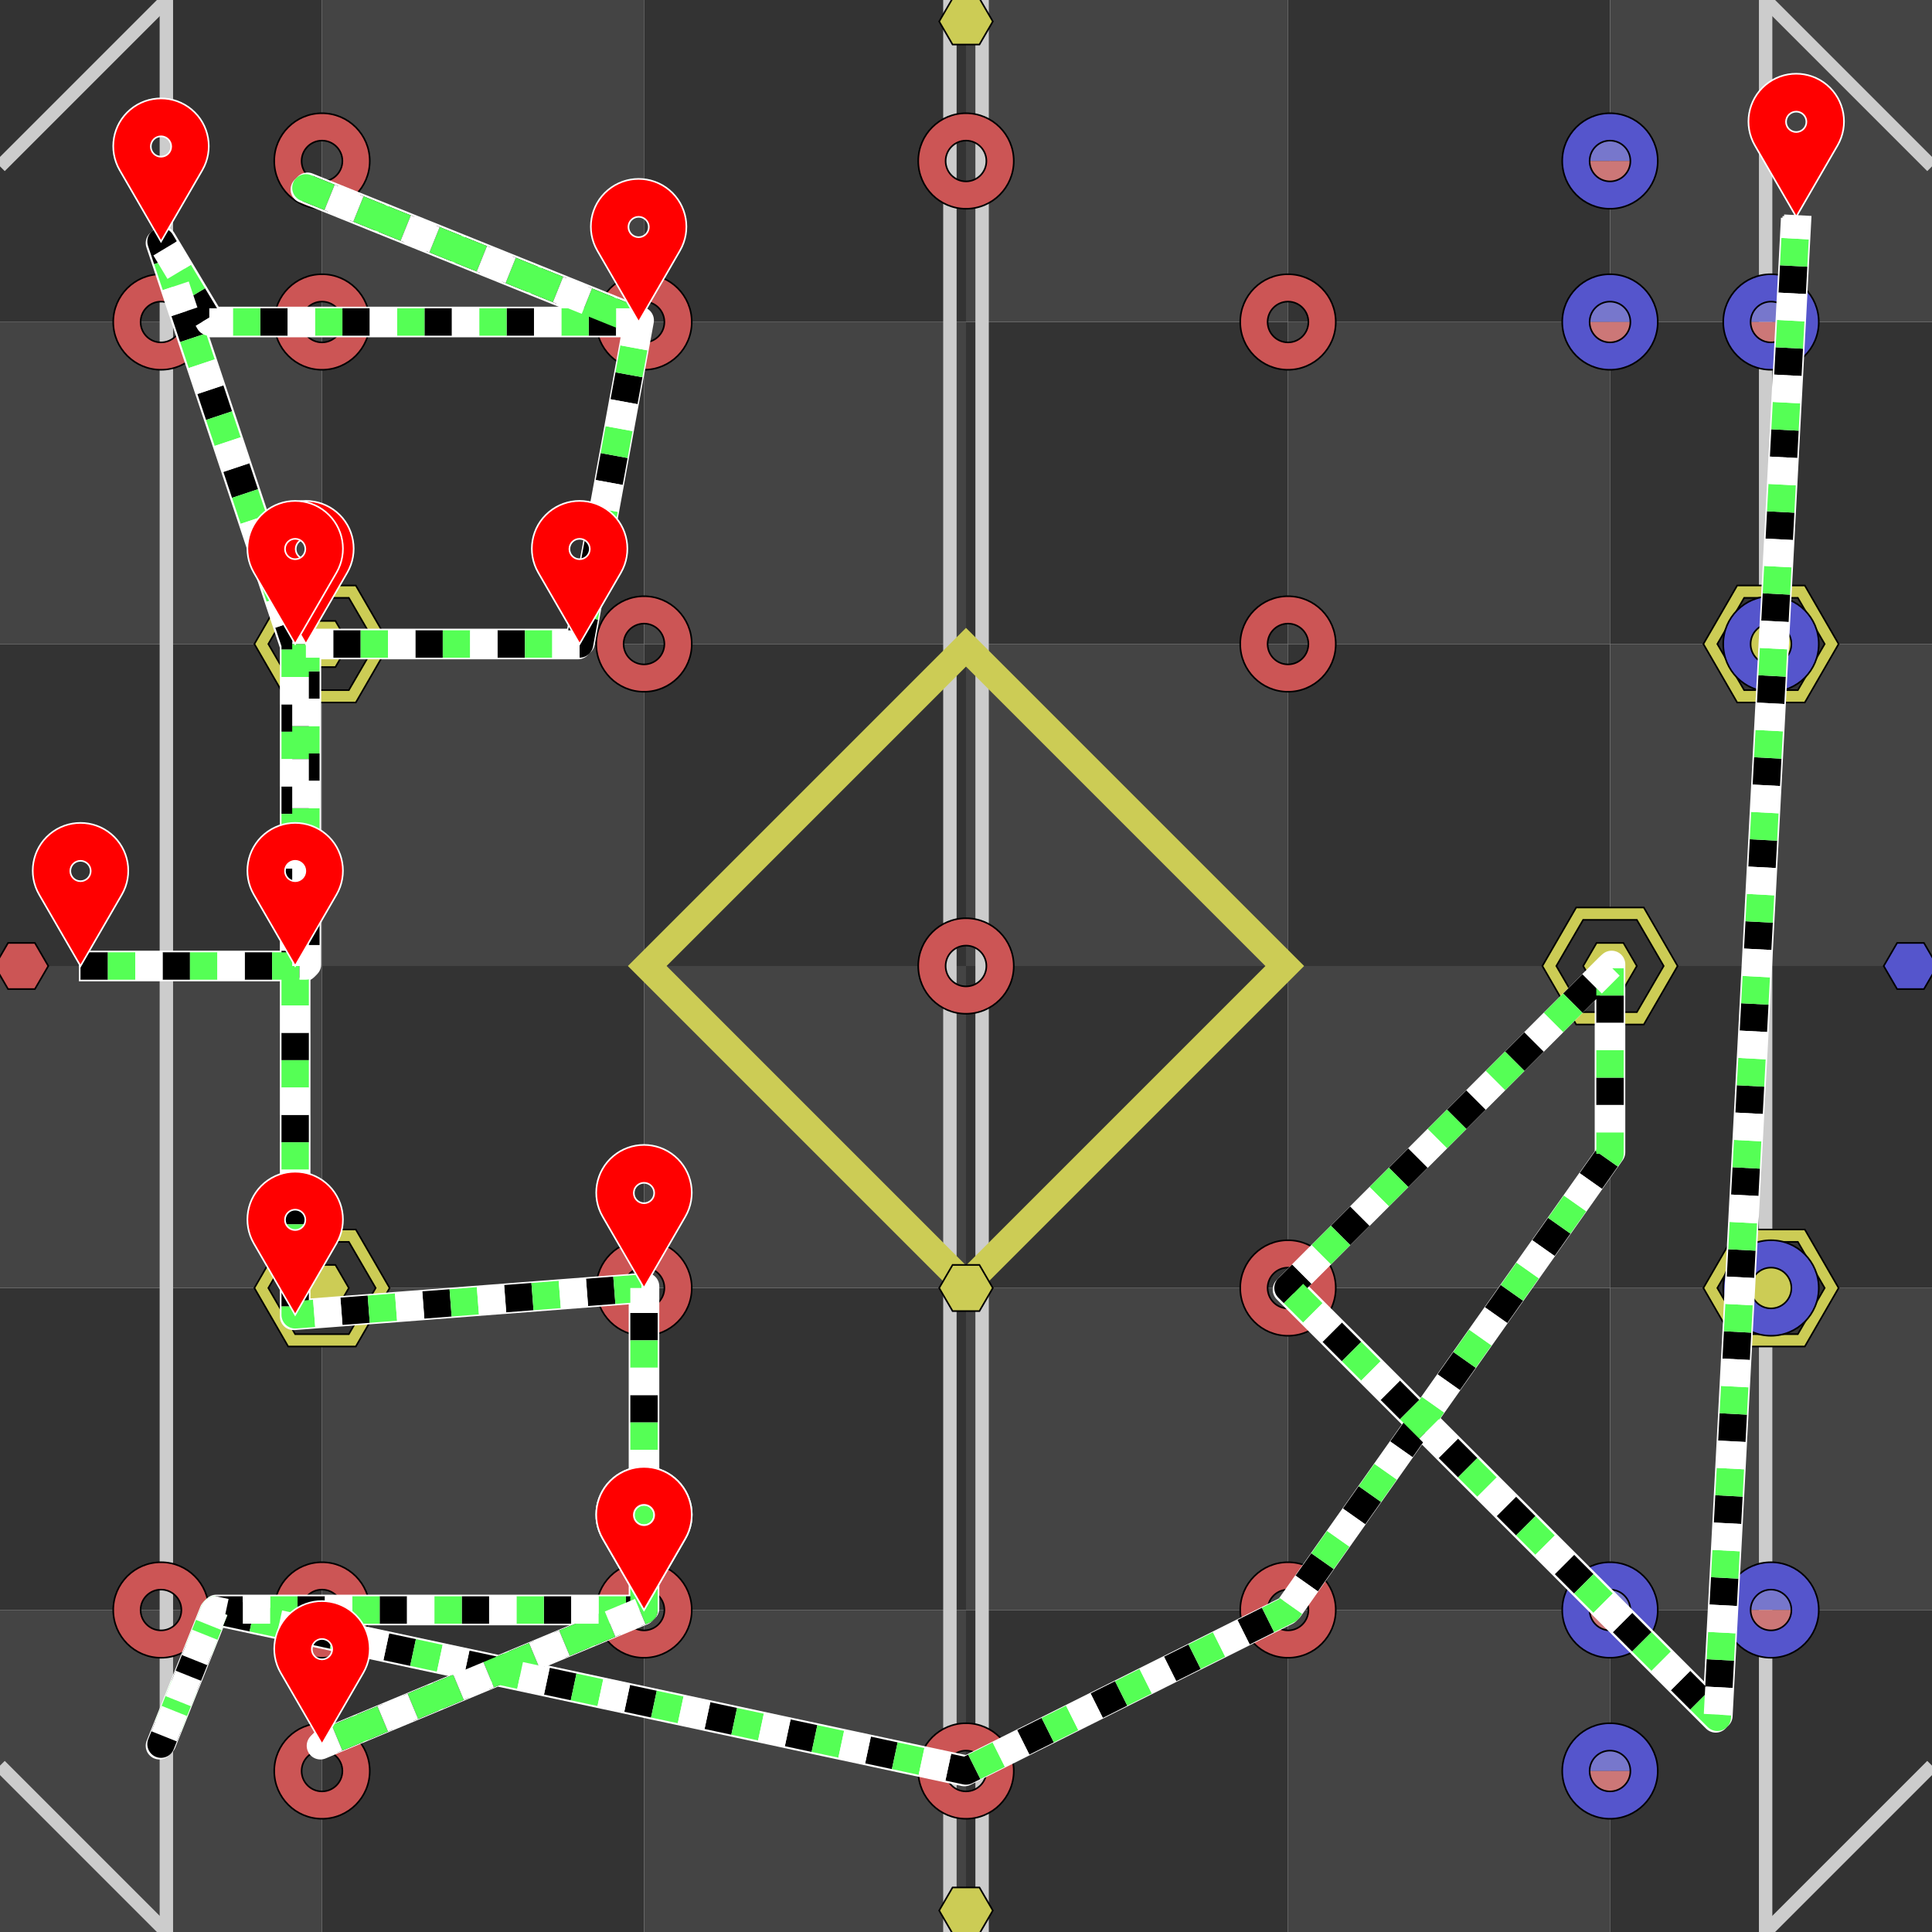
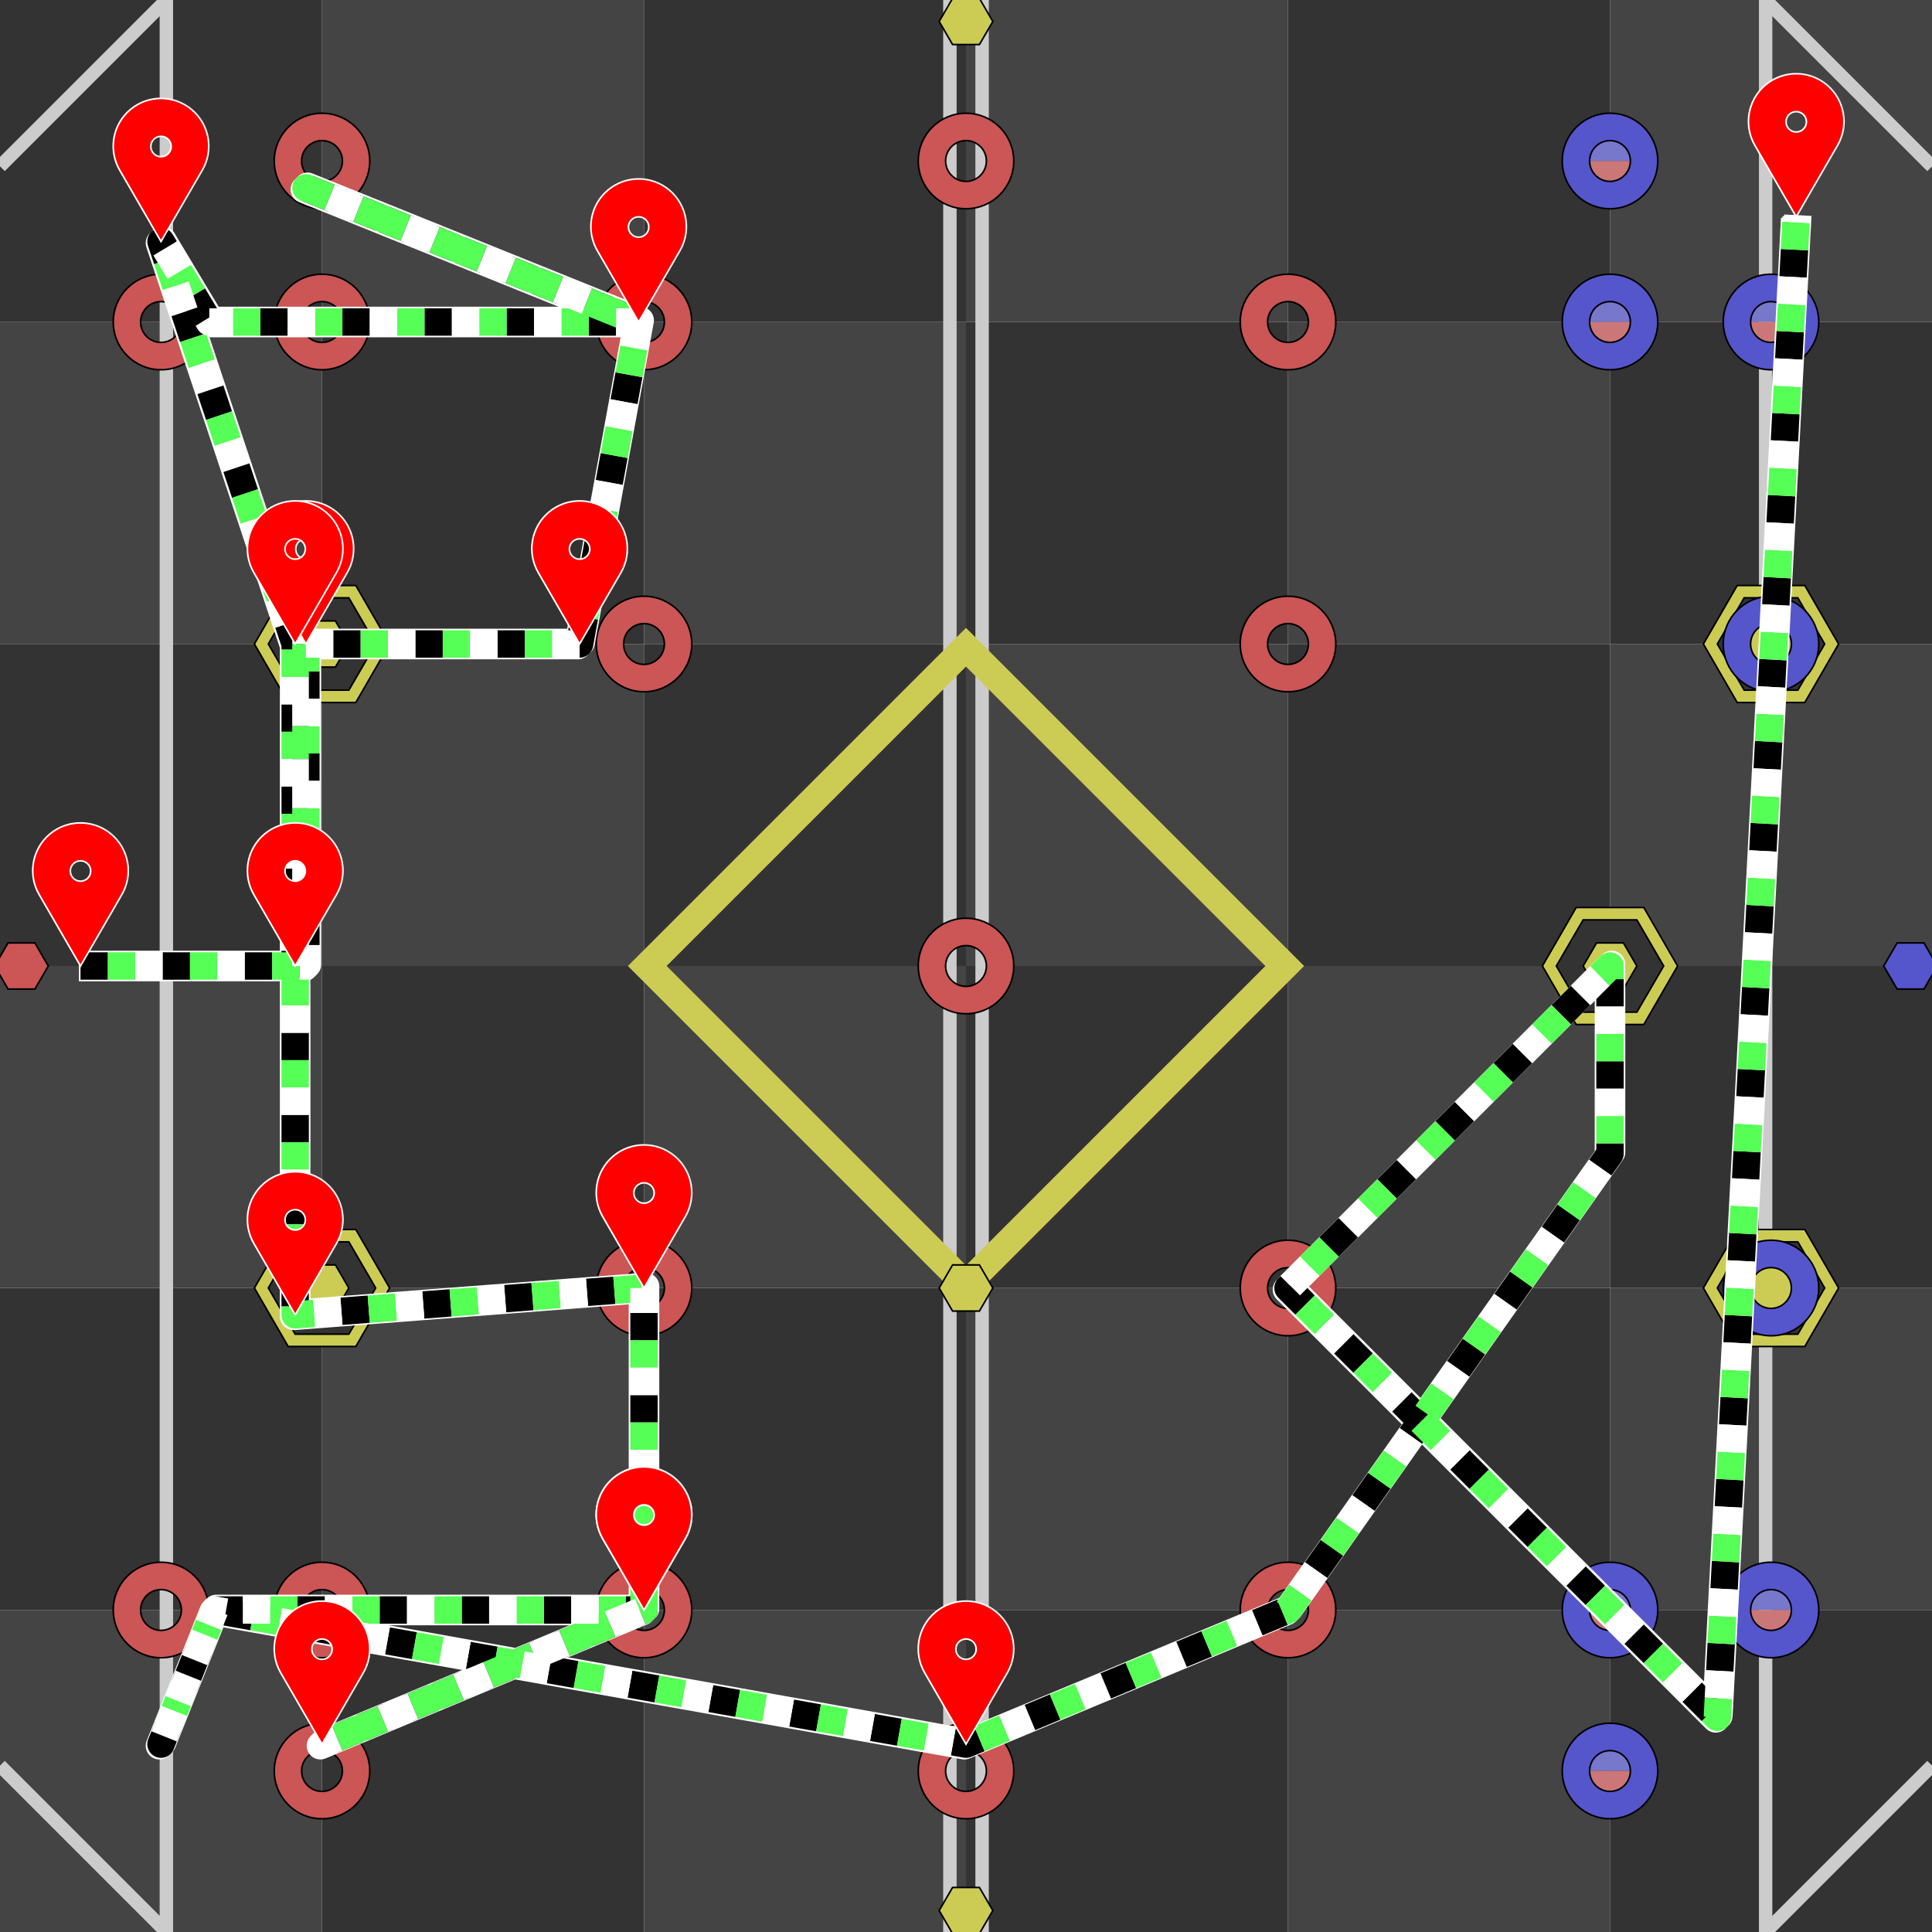
<svg xmlns="http://www.w3.org/2000/svg" version="1.1" width="600" height="600" viewBox="-1800 -1800 3600 3600">
  <g transform="scale(1, -1)">
    <rect x="-1800" y="-1800" width="600" height="600" fill="#444444" />
    <rect x="-1800" y="-1200" width="600" height="600" fill="#333333" />
    <rect x="-1800" y="-600" width="600" height="600" fill="#444444" />
    <rect x="-1800" y="0" width="600" height="600" fill="#333333" />
    <rect x="-1800" y="600" width="600" height="600" fill="#444444" />
    <rect x="-1800" y="1200" width="600" height="600" fill="#333333" />
    <rect x="-1200" y="-1800" width="600" height="600" fill="#333333" />
    <rect x="-1200" y="-1200" width="600" height="600" fill="#444444" />
    <rect x="-1200" y="-600" width="600" height="600" fill="#333333" />
    <rect x="-1200" y="0" width="600" height="600" fill="#444444" />
    <rect x="-1200" y="600" width="600" height="600" fill="#333333" />
    <rect x="-1200" y="1200" width="600" height="600" fill="#444444" />
    <rect x="-600" y="-1800" width="600" height="600" fill="#444444" />
    <rect x="-600" y="-1200" width="600" height="600" fill="#333333" />
    <rect x="-600" y="-600" width="600" height="600" fill="#444444" />
    <rect x="-600" y="0" width="600" height="600" fill="#333333" />
    <rect x="-600" y="600" width="600" height="600" fill="#444444" />
    <rect x="-600" y="1200" width="600" height="600" fill="#333333" />
    <rect x="0" y="-1800" width="600" height="600" fill="#333333" />
    <rect x="0" y="-1200" width="600" height="600" fill="#444444" />
    <rect x="0" y="-600" width="600" height="600" fill="#333333" />
    <rect x="0" y="0" width="600" height="600" fill="#444444" />
    <rect x="0" y="600" width="600" height="600" fill="#333333" />
    <rect x="0" y="1200" width="600" height="600" fill="#444444" />
    <rect x="600" y="-1800" width="600" height="600" fill="#444444" />
    <rect x="600" y="-1200" width="600" height="600" fill="#333333" />
    <rect x="600" y="-600" width="600" height="600" fill="#444444" />
    <rect x="600" y="0" width="600" height="600" fill="#333333" />
    <rect x="600" y="600" width="600" height="600" fill="#444444" />
    <rect x="600" y="1200" width="600" height="600" fill="#333333" />
    <rect x="1200" y="-1800" width="600" height="600" fill="#333333" />
    <rect x="1200" y="-1200" width="600" height="600" fill="#444444" />
    <rect x="1200" y="-600" width="600" height="600" fill="#333333" />
    <rect x="1200" y="0" width="600" height="600" fill="#444444" />
    <rect x="1200" y="600" width="600" height="600" fill="#333333" />
    <rect x="1200" y="1200" width="600" height="600" fill="#444444" />
    <line x1="-1490" y1="-1800" x2="-1490" y2="1800" stroke="#cccccc" stroke-width="25" />
    <line x1="-30" y1="-1800" x2="-30" y2="1800" stroke="#cccccc" stroke-width="25" />
    <line x1="30" y1="-1800" x2="30" y2="1800" stroke="#cccccc" stroke-width="25" />
    <line x1="1490" y1="-1800" x2="1490" y2="1800" stroke="#cccccc" stroke-width="25" />
    <line x1="-1800" y1="-1490" x2="-1490" y2="-1800" stroke="#cccccc" stroke-width="25" />
    <line x1="1800" y1="-1490" x2="1490" y2="-1800" stroke="#cccccc" stroke-width="25" />
    <line x1="-1800" y1="1490" x2="-1490" y2="1800" stroke="#cccccc" stroke-width="25" />
    <line x1="1800" y1="1490" x2="1490" y2="1800" stroke="#cccccc" stroke-width="25" />
    <rect x="-420" y="-420" width="840" height="840" transform="rotate(45)" stroke="#cccc55" fill="none" stroke-width="51" />
    <polygon points="-1710,0 -1735,43 -1785,43 -1810,0 -1785,-43 -1735,-43" fill="#cc5555" stroke="#000000" stroke-width="3" />
    <polygon points="1810,0 1785,43 1735,43 1710,0 1735,-43 1785,-43" fill="#5555cc" stroke="#000000" stroke-width="3" />
    <polygon points="50,1760 25,1803 -25,1803 -50,1760 -25,1717 25,1717" fill="#cccc55" stroke="#000000" stroke-width="3" />
    <polygon points="50,-600 25,-557 -25,-557 -50,-600 -25,-643 25,-643" fill="#cccc55" stroke="#000000" stroke-width="3" />
    <polygon points="50,-1760 25,-1717 -25,-1717 -50,-1760 -25,-1803 25,-1803" fill="#cccc55" stroke="#000000" stroke-width="3" />
    <polygon points="-1074,600 -1137,709 -1263,709 -1326,600 -1263,491 -1137,491" fill="#cccc55" stroke="#000000" stroke-width="3" />
    <polygon points="-1100,600 -1150,686 -1250,686 -1300,600 -1250,514 -1150,514" fill="#333333" stroke="#000000" stroke-width="3" />
    <polygon points="-1150,600 -1175,643 -1225,643 -1250,600 -1225,557 -1175,557" fill="#cccc55" stroke="#000000" stroke-width="3" />
    <polygon points="1626,600 1563,709 1437,709 1374,600 1437,491 1563,491" fill="#cccc55" stroke="#000000" stroke-width="3" />
    <polygon points="1600,600 1550,686 1450,686 1400,600 1450,514 1550,514" fill="#333333" stroke="#000000" stroke-width="3" />
    <polygon points="1550,600 1525,643 1475,643 1450,600 1475,557 1525,557" fill="#cccc55" stroke="#000000" stroke-width="3" />
    <polygon points="1326,0 1263,109 1137,109 1074,0 1137,-109 1263,-109" fill="#cccc55" stroke="#000000" stroke-width="3" />
    <polygon points="1300,0 1250,86 1150,86 1100,0 1150,-86 1250,-86" fill="#333333" stroke="#000000" stroke-width="3" />
    <polygon points="1250,0 1225,43 1175,43 1150,0 1175,-43 1225,-43" fill="#cccc55" stroke="#000000" stroke-width="3" />
    <polygon points="-1074,-600 -1137,-491 -1263,-491 -1326,-600 -1263,-709 -1137,-709" fill="#cccc55" stroke="#000000" stroke-width="3" />
    <polygon points="-1100,-600 -1150,-514 -1250,-514 -1300,-600 -1250,-686 -1150,-686" fill="#333333" stroke="#000000" stroke-width="3" />
    <polygon points="-1150,-600 -1175,-557 -1225,-557 -1250,-600 -1225,-643 -1175,-643" fill="#cccc55" stroke="#000000" stroke-width="3" />
    <polygon points="1626,-600 1563,-491 1437,-491 1374,-600 1437,-709 1563,-709" fill="#cccc55" stroke="#000000" stroke-width="3" />
    <polygon points="1600,-600 1550,-514 1450,-514 1400,-600 1450,-686 1550,-686" fill="#333333" stroke="#000000" stroke-width="3" />
    <polygon points="1550,-600 1525,-557 1475,-557 1450,-600 1475,-643 1525,-643" fill="#cccc55" stroke="#000000" stroke-width="3" />
    <path d="M 1111,1500 a 89,89 0 1,0 178,0" fill="#7777cc" />
    <path d="M 1111,1500 a 89,89 0 1,1 178,0" fill="#cc7777" />
    <path d="M 1111,1500 a 89 89 0 0 0 178 0 a 89 89 0 0 0 -178 0 z m 51 0 a 38 38 0 0 0 76 0 a 38 38 0 0 0 -76 0 z" fill="#5555cc" stroke="#000000" stroke-width="3" fill-rule="evenodd" />
    <path d="M 1111,1200 a 89,89 0 1,0 178,0" fill="#7777cc" />
    <path d="M 1111,1200 a 89,89 0 1,1 178,0" fill="#cc7777" />
    <path d="M 1111,1200 a 89 89 0 0 0 178 0 a 89 89 0 0 0 -178 0 z m 51 0 a 38 38 0 0 0 76 0 a 38 38 0 0 0 -76 0 z" fill="#5555cc" stroke="#000000" stroke-width="3" fill-rule="evenodd" />
    <path d="M 1411,1200 a 89,89 0 1,0 178,0" fill="#7777cc" />
    <path d="M 1411,1200 a 89,89 0 1,1 178,0" fill="#cc7777" />
    <path d="M 1411,1200 a 89 89 0 0 0 178 0 a 89 89 0 0 0 -178 0 z m 51 0 a 38 38 0 0 0 76 0 a 38 38 0 0 0 -76 0 z" fill="#5555cc" stroke="#000000" stroke-width="3" fill-rule="evenodd" />
    <path d="M 1111,-1200 a 89,89 0 1,0 178,0" fill="#7777cc" />
    <path d="M 1111,-1200 a 89,89 0 1,1 178,0" fill="#cc7777" />
    <path d="M 1111,-1200 a 89 89 0 0 0 178 0 a 89 89 0 0 0 -178 0 z m 51 0 a 38 38 0 0 0 76 0 a 38 38 0 0 0 -76 0 z" fill="#5555cc" stroke="#000000" stroke-width="3" fill-rule="evenodd" />
    <path d="M 1411,-1200 a 89,89 0 1,0 178,0" fill="#7777cc" />
    <path d="M 1411,-1200 a 89,89 0 1,1 178,0" fill="#cc7777" />
    <path d="M 1411,-1200 a 89 89 0 0 0 178 0 a 89 89 0 0 0 -178 0 z m 51 0 a 38 38 0 0 0 76 0 a 38 38 0 0 0 -76 0 z" fill="#5555cc" stroke="#000000" stroke-width="3" fill-rule="evenodd" />
    <path d="M 1111,-1500 a 89,89 0 1,0 178,0" fill="#7777cc" />
    <path d="M 1111,-1500 a 89,89 0 1,1 178,0" fill="#cc7777" />
    <path d="M 1111,-1500 a 89 89 0 0 0 178 0 a 89 89 0 0 0 -178 0 z m 51 0 a 38 38 0 0 0 76 0 a 38 38 0 0 0 -76 0 z" fill="#5555cc" stroke="#000000" stroke-width="3" fill-rule="evenodd" />
    <path d="M -1289,1500 a 89 89 0 0 0 178 0 a 89 89 0 0 0 -178 0 z m 51 0 a 38 38 0 0 0 76 0 a 38 38 0 0 0 -76 0 z" fill="#cc5555" stroke="#000000" stroke-width="3" fill-rule="evenodd" />
    <path d="M -89,1500 a 89 89 0 0 0 178 0 a 89 89 0 0 0 -178 0 z m 51 0 a 38 38 0 0 0 76 0 a 38 38 0 0 0 -76 0 z" fill="#cc5555" stroke="#000000" stroke-width="3" fill-rule="evenodd" />
    <path d="M -1589,1200 a 89 89 0 0 0 178 0 a 89 89 0 0 0 -178 0 z m 51 0 a 38 38 0 0 0 76 0 a 38 38 0 0 0 -76 0 z" fill="#cc5555" stroke="#000000" stroke-width="3" fill-rule="evenodd" />
    <path d="M -1289,1200 a 89 89 0 0 0 178 0 a 89 89 0 0 0 -178 0 z m 51 0 a 38 38 0 0 0 76 0 a 38 38 0 0 0 -76 0 z" fill="#cc5555" stroke="#000000" stroke-width="3" fill-rule="evenodd" />
    <path d="M -689,1200 a 89 89 0 0 0 178 0 a 89 89 0 0 0 -178 0 z m 51 0 a 38 38 0 0 0 76 0 a 38 38 0 0 0 -76 0 z" fill="#cc5555" stroke="#000000" stroke-width="3" fill-rule="evenodd" />
    <path d="M 511,1200 a 89 89 0 0 0 178 0 a 89 89 0 0 0 -178 0 z m 51 0 a 38 38 0 0 0 76 0 a 38 38 0 0 0 -76 0 z" fill="#cc5555" stroke="#000000" stroke-width="3" fill-rule="evenodd" />
    <path d="M -689,600 a 89 89 0 0 0 178 0 a 89 89 0 0 0 -178 0 z m 51 0 a 38 38 0 0 0 76 0 a 38 38 0 0 0 -76 0 z" fill="#cc5555" stroke="#000000" stroke-width="3" fill-rule="evenodd" />
    <path d="M 511,600 a 89 89 0 0 0 178 0 a 89 89 0 0 0 -178 0 z m 51 0 a 38 38 0 0 0 76 0 a 38 38 0 0 0 -76 0 z" fill="#cc5555" stroke="#000000" stroke-width="3" fill-rule="evenodd" />
    <path d="M -89,0 a 89 89 0 0 0 178 0 a 89 89 0 0 0 -178 0 z m 51 0 a 38 38 0 0 0 76 0 a 38 38 0 0 0 -76 0 z" fill="#cc5555" stroke="#000000" stroke-width="3" fill-rule="evenodd" />
    <path d="M -689,-600 a 89 89 0 0 0 178 0 a 89 89 0 0 0 -178 0 z m 51 0 a 38 38 0 0 0 76 0 a 38 38 0 0 0 -76 0 z" fill="#cc5555" stroke="#000000" stroke-width="3" fill-rule="evenodd" />
    <path d="M 511,-600 a 89 89 0 0 0 178 0 a 89 89 0 0 0 -178 0 z m 51 0 a 38 38 0 0 0 76 0 a 38 38 0 0 0 -76 0 z" fill="#cc5555" stroke="#000000" stroke-width="3" fill-rule="evenodd" />
    <path d="M -1589,-1200 a 89 89 0 0 0 178 0 a 89 89 0 0 0 -178 0 z m 51 0 a 38 38 0 0 0 76 0 a 38 38 0 0 0 -76 0 z" fill="#cc5555" stroke="#000000" stroke-width="3" fill-rule="evenodd" />
    <path d="M -1289,-1200 a 89 89 0 0 0 178 0 a 89 89 0 0 0 -178 0 z m 51 0 a 38 38 0 0 0 76 0 a 38 38 0 0 0 -76 0 z" fill="#cc5555" stroke="#000000" stroke-width="3" fill-rule="evenodd" />
    <path d="M -689,-1200 a 89 89 0 0 0 178 0 a 89 89 0 0 0 -178 0 z m 51 0 a 38 38 0 0 0 76 0 a 38 38 0 0 0 -76 0 z" fill="#cc5555" stroke="#000000" stroke-width="3" fill-rule="evenodd" />
    <path d="M 511,-1200 a 89 89 0 0 0 178 0 a 89 89 0 0 0 -178 0 z m 51 0 a 38 38 0 0 0 76 0 a 38 38 0 0 0 -76 0 z" fill="#cc5555" stroke="#000000" stroke-width="3" fill-rule="evenodd" />
    <path d="M -1289,-1500 a 89 89 0 0 0 178 0 a 89 89 0 0 0 -178 0 z m 51 0 a 38 38 0 0 0 76 0 a 38 38 0 0 0 -76 0 z" fill="#cc5555" stroke="#000000" stroke-width="3" fill-rule="evenodd" />
    <path d="M -89,-1500 a 89 89 0 0 0 178 0 a 89 89 0 0 0 -178 0 z m 51 0 a 38 38 0 0 0 76 0 a 38 38 0 0 0 -76 0 z" fill="#cc5555" stroke="#000000" stroke-width="3" fill-rule="evenodd" />
    <path d="M 1411,600 a 89 89 0 0 0 178 0 a 89 89 0 0 0 -178 0 z m 51 0 a 38 38 0 0 0 76 0 a 38 38 0 0 0 -76 0 z" fill="#5555cc" stroke="#000000" stroke-width="3" fill-rule="evenodd" />
    <path d="M 1411,-600 a 89 89 0 0 0 178 0 a 89 89 0 0 0 -178 0 z m 51 0 a 38 38 0 0 0 76 0 a 38 38 0 0 0 -76 0 z" fill="#5555cc" stroke="#000000" stroke-width="3" fill-rule="evenodd" />
-     <polyline points="-1647,3 -1227,3 -1227,603 -717,603 -607,1203 -1227,1453 -607,1203 -1407,1203 -1497,1353 -1247,603 -1247,3 -1247,-647 -597,-597 -597,-1197 -1197,-1447 -597,-1197 -1397,-1197 -1497,-1447 -1397,-1197 3,-1497 603,-1197 1203,-347 1203,3 603,-597 1403,-1397 1550,1399" fill="none" stroke="#ffffff" stroke-width="51" stroke-linejoin="round" />
-     <polyline points="-1653,-3 -1233,-3 -1233,597 -723,597 -613,1197 -1233,1447 -613,1197 -1413,1197 -1503,1347 -1253,597 -1253,-3 -1253,-653 -603,-603 -603,-1203 -1203,-1453 -603,-1203 -1403,-1203 -1503,-1453 -1403,-1203 -3,-1503 597,-1203 1197,-353 1197,-3 597,-603 1397,-1403 1544,1393" fill="none" stroke="#ffffff" stroke-width="51" stroke-linejoin="round" />
-     <polyline points="-1650,0 -1230,0 -1230,600 -720,600 -610,1200 -1230,1450 -610,1200 -1410,1200 -1500,1350 -1250,600 -1250,0 -1250,-650 -600,-600 -600,-1200 -1200,-1450 -600,-1200 -1400,-1200 -1500,-1450 -1400,-1200 0,-1500 600,-1200 1200,-350 1200,0 600,-600 1400,-1400 1547,1396" fill="none" stroke="#000000" stroke-width="51" stroke-dasharray="51,102" stroke-linejoin="round" />
-     <polyline points="-1650,0 -1230,0 -1230,600 -720,600 -610,1200 -1230,1450 -610,1200 -1410,1200 -1500,1350 -1250,600 -1250,0 -1250,-650 -600,-600 -600,-1200 -1200,-1450 -600,-1200 -1400,-1200 -1500,-1450 -1400,-1200 0,-1500 600,-1200 1200,-350 1200,0 600,-600 1400,-1400 1547,1396" fill="none" stroke="#55ff55" stroke-width="51" stroke-dasharray="51,102" stroke-dashoffset="102" stroke-linejoin="round" />
-     <polyline points="-1650,0 -1230,0 -1230,600 -720,600 -610,1200 -1230,1450 -610,1200 -1410,1200 -1500,1350 -1250,600 -1250,0 -1250,-650 -600,-600 -600,-1200 -1200,-1450 -600,-1200 -1400,-1200 -1500,-1450 -1400,-1200 0,-1500 600,-1200 1200,-350 1200,0 600,-600 1400,-1400 1547,1396" fill="none" stroke="#ffffff" stroke-width="51" stroke-dasharray="51,102" stroke-dashoffset="51" stroke-linejoin="round" />
+     <polyline points="-1647,3 -1227,3 -1227,603 -717,603 -607,1203 -1227,1453 -607,1203 -1407,1203 -1497,1353 -1247,603 -1247,3 -1247,-647 -597,-597 -597,-1197 -1197,-1447 -597,-1197 -1397,-1197 -1497,-1447 -1397,-1197 3,-1447 603,-1197 1203,-347 1203,3 603,-597 1403,-1397 1550,1399" fill="none" stroke="#ffffff" stroke-width="51" stroke-linejoin="round" />
+     <polyline points="-1653,-3 -1233,-3 -1233,597 -723,597 -613,1197 -1233,1447 -613,1197 -1413,1197 -1503,1347 -1253,597 -1253,-3 -1253,-653 -603,-603 -603,-1203 -1203,-1453 -603,-1203 -1403,-1203 -1503,-1453 -1403,-1203 -3,-1453 597,-1203 1197,-353 1197,-3 597,-603 1397,-1403 1544,1393" fill="none" stroke="#ffffff" stroke-width="51" stroke-linejoin="round" />
+     <polyline points="-1650,0 -1230,0 -1230,600 -720,600 -610,1200 -1230,1450 -610,1200 -1410,1200 -1500,1350 -1250,600 -1250,0 -1250,-650 -600,-600 -600,-1200 -1200,-1450 -600,-1200 -1400,-1200 -1500,-1450 -1400,-1200 0,-1450 600,-1200 1200,-350 1200,0 600,-600 1400,-1400 1547,1396" fill="none" stroke="#000000" stroke-width="51" stroke-dasharray="51,102" stroke-linejoin="round" />
+     <polyline points="-1650,0 -1230,0 -1230,600 -720,600 -610,1200 -1230,1450 -610,1200 -1410,1200 -1500,1350 -1250,600 -1250,0 -1250,-650 -600,-600 -600,-1200 -1200,-1450 -600,-1200 -1400,-1200 -1500,-1450 -1400,-1200 0,-1450 600,-1200 1200,-350 1200,0 600,-600 1400,-1400 1547,1396" fill="none" stroke="#55ff55" stroke-width="51" stroke-dasharray="51,102" stroke-dashoffset="102" stroke-linejoin="round" />
+     <polyline points="-1650,0 -1230,0 -1230,600 -720,600 -610,1200 -1230,1450 -610,1200 -1410,1200 -1500,1350 -1250,600 -1250,0 -1250,-650 -600,-600 -600,-1200 -1200,-1450 -600,-1200 -1400,-1200 -1500,-1450 -1400,-1200 0,-1450 600,-1200 1200,-350 1200,0 600,-600 1400,-1400 1547,1396" fill="none" stroke="#ffffff" stroke-width="51" stroke-dasharray="51,102" stroke-dashoffset="51" stroke-linejoin="round" />
    <path d="M -1650,0 l -77 133 a 89 89 0 1 0 154 0 z m -19 177 a 19 19 0 0 0 38 0 a 19 19 0 0 0 -38 0 z" fill="#ff0000" stroke="#ffffff" stroke-width="3" fill-rule="evenodd" />
    <path d="M -1230,600 l -77 133 a 89 89 0 1 0 154 0 z m -19 177 a 19 19 0 0 0 38 0 a 19 19 0 0 0 -38 0 z" fill="#ff0000" stroke="#ffffff" stroke-width="3" fill-rule="evenodd" />
    <path d="M -720,600 l -77 133 a 89 89 0 1 0 154 0 z m -19 177 a 19 19 0 0 0 38 0 a 19 19 0 0 0 -38 0 z" fill="#ff0000" stroke="#ffffff" stroke-width="3" fill-rule="evenodd" />
    <path d="M -610,1200 l -77 133 a 89 89 0 1 0 154 0 z m -19 177 a 19 19 0 0 0 38 0 a 19 19 0 0 0 -38 0 z" fill="#ff0000" stroke="#ffffff" stroke-width="3" fill-rule="evenodd" />
    <path d="M -1500,1350 l -77 133 a 89 89 0 1 0 154 0 z m -19 177 a 19 19 0 0 0 38 0 a 19 19 0 0 0 -38 0 z" fill="#ff0000" stroke="#ffffff" stroke-width="3" fill-rule="evenodd" />
    <path d="M -1250,600 l -77 133 a 89 89 0 1 0 154 0 z m -19 177 a 19 19 0 0 0 38 0 a 19 19 0 0 0 -38 0 z" fill="#ff0000" stroke="#ffffff" stroke-width="3" fill-rule="evenodd" />
    <path d="M -1250,0 l -77 133 a 89 89 0 1 0 154 0 z m -19 177 a 19 19 0 0 0 38 0 a 19 19 0 0 0 -38 0 z" fill="#ff0000" stroke="#ffffff" stroke-width="3" fill-rule="evenodd" />
    <path d="M -1250,-650 l -77 133 a 89 89 0 1 0 154 0 z m -19 177 a 19 19 0 0 0 38 0 a 19 19 0 0 0 -38 0 z" fill="#ff0000" stroke="#ffffff" stroke-width="3" fill-rule="evenodd" />
    <path d="M -600,-600 l -77 133 a 89 89 0 1 0 154 0 z m -19 177 a 19 19 0 0 0 38 0 a 19 19 0 0 0 -38 0 z" fill="#ff0000" stroke="#ffffff" stroke-width="3" fill-rule="evenodd" />
    <path d="M -600,-1200 l -77 133 a 89 89 0 1 0 154 0 z m -19 177 a 19 19 0 0 0 38 0 a 19 19 0 0 0 -38 0 z" fill="#ff0000" stroke="#ffffff" stroke-width="3" fill-rule="evenodd" />
    <path d="M -1200,-1450 l -77 133 a 89 89 0 1 0 154 0 z m -19 177 a 19 19 0 0 0 38 0 a 19 19 0 0 0 -38 0 z" fill="#ff0000" stroke="#ffffff" stroke-width="3" fill-rule="evenodd" />
    <path d="M -600,-1200 l -77 133 a 89 89 0 1 0 154 0 z m -19 177 a 19 19 0 0 0 38 0 a 19 19 0 0 0 -38 0 z" fill="#ff0000" stroke="#ffffff" stroke-width="3" fill-rule="evenodd" />
+     <path d="M 0,-1450 l -77 133 a 89 89 0 1 0 154 0 z m -19 177 a 19 19 0 0 0 38 0 a 19 19 0 0 0 -38 0 z" fill="#ff0000" stroke="#ffffff" stroke-width="3" fill-rule="evenodd" />
    <path d="M 1547,1396 l -77 133 a 89 89 0 1 0 154 0 z m -19 177 a 19 19 0 0 0 38 0 a 19 19 0 0 0 -38 0 z" fill="#ff0000" stroke="#ffffff" stroke-width="3" fill-rule="evenodd" />
  </g>
</svg>
